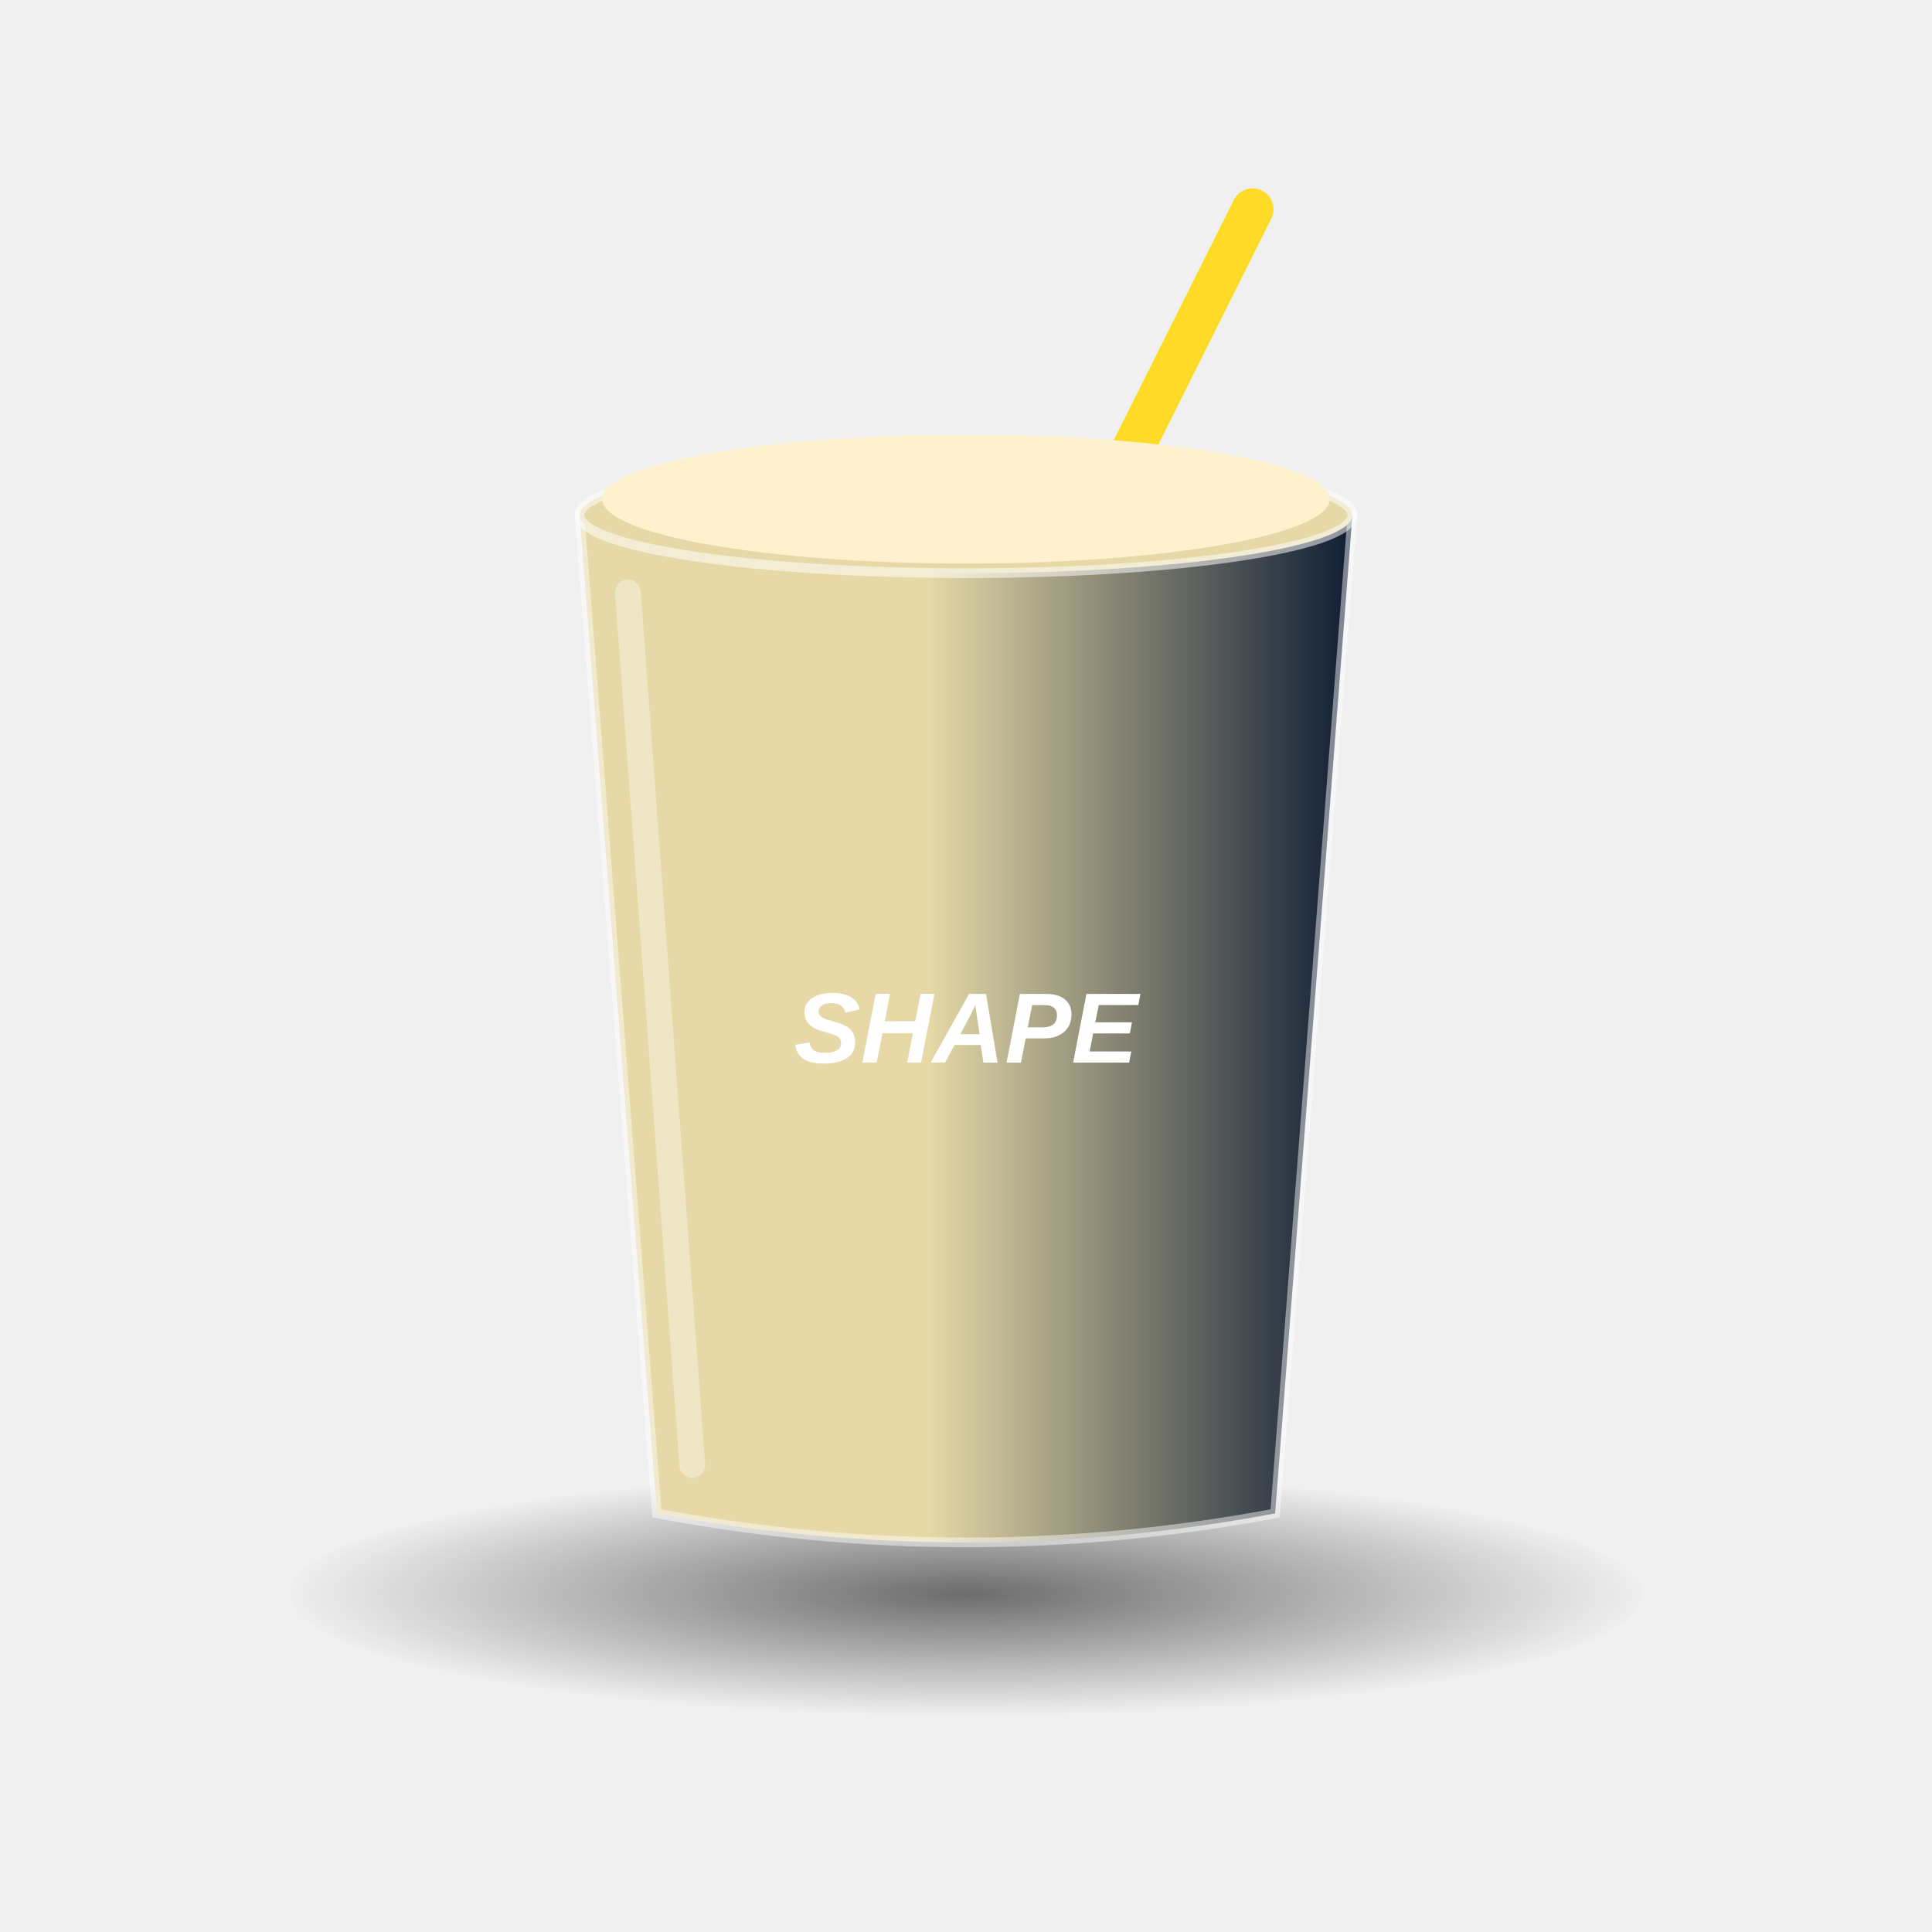
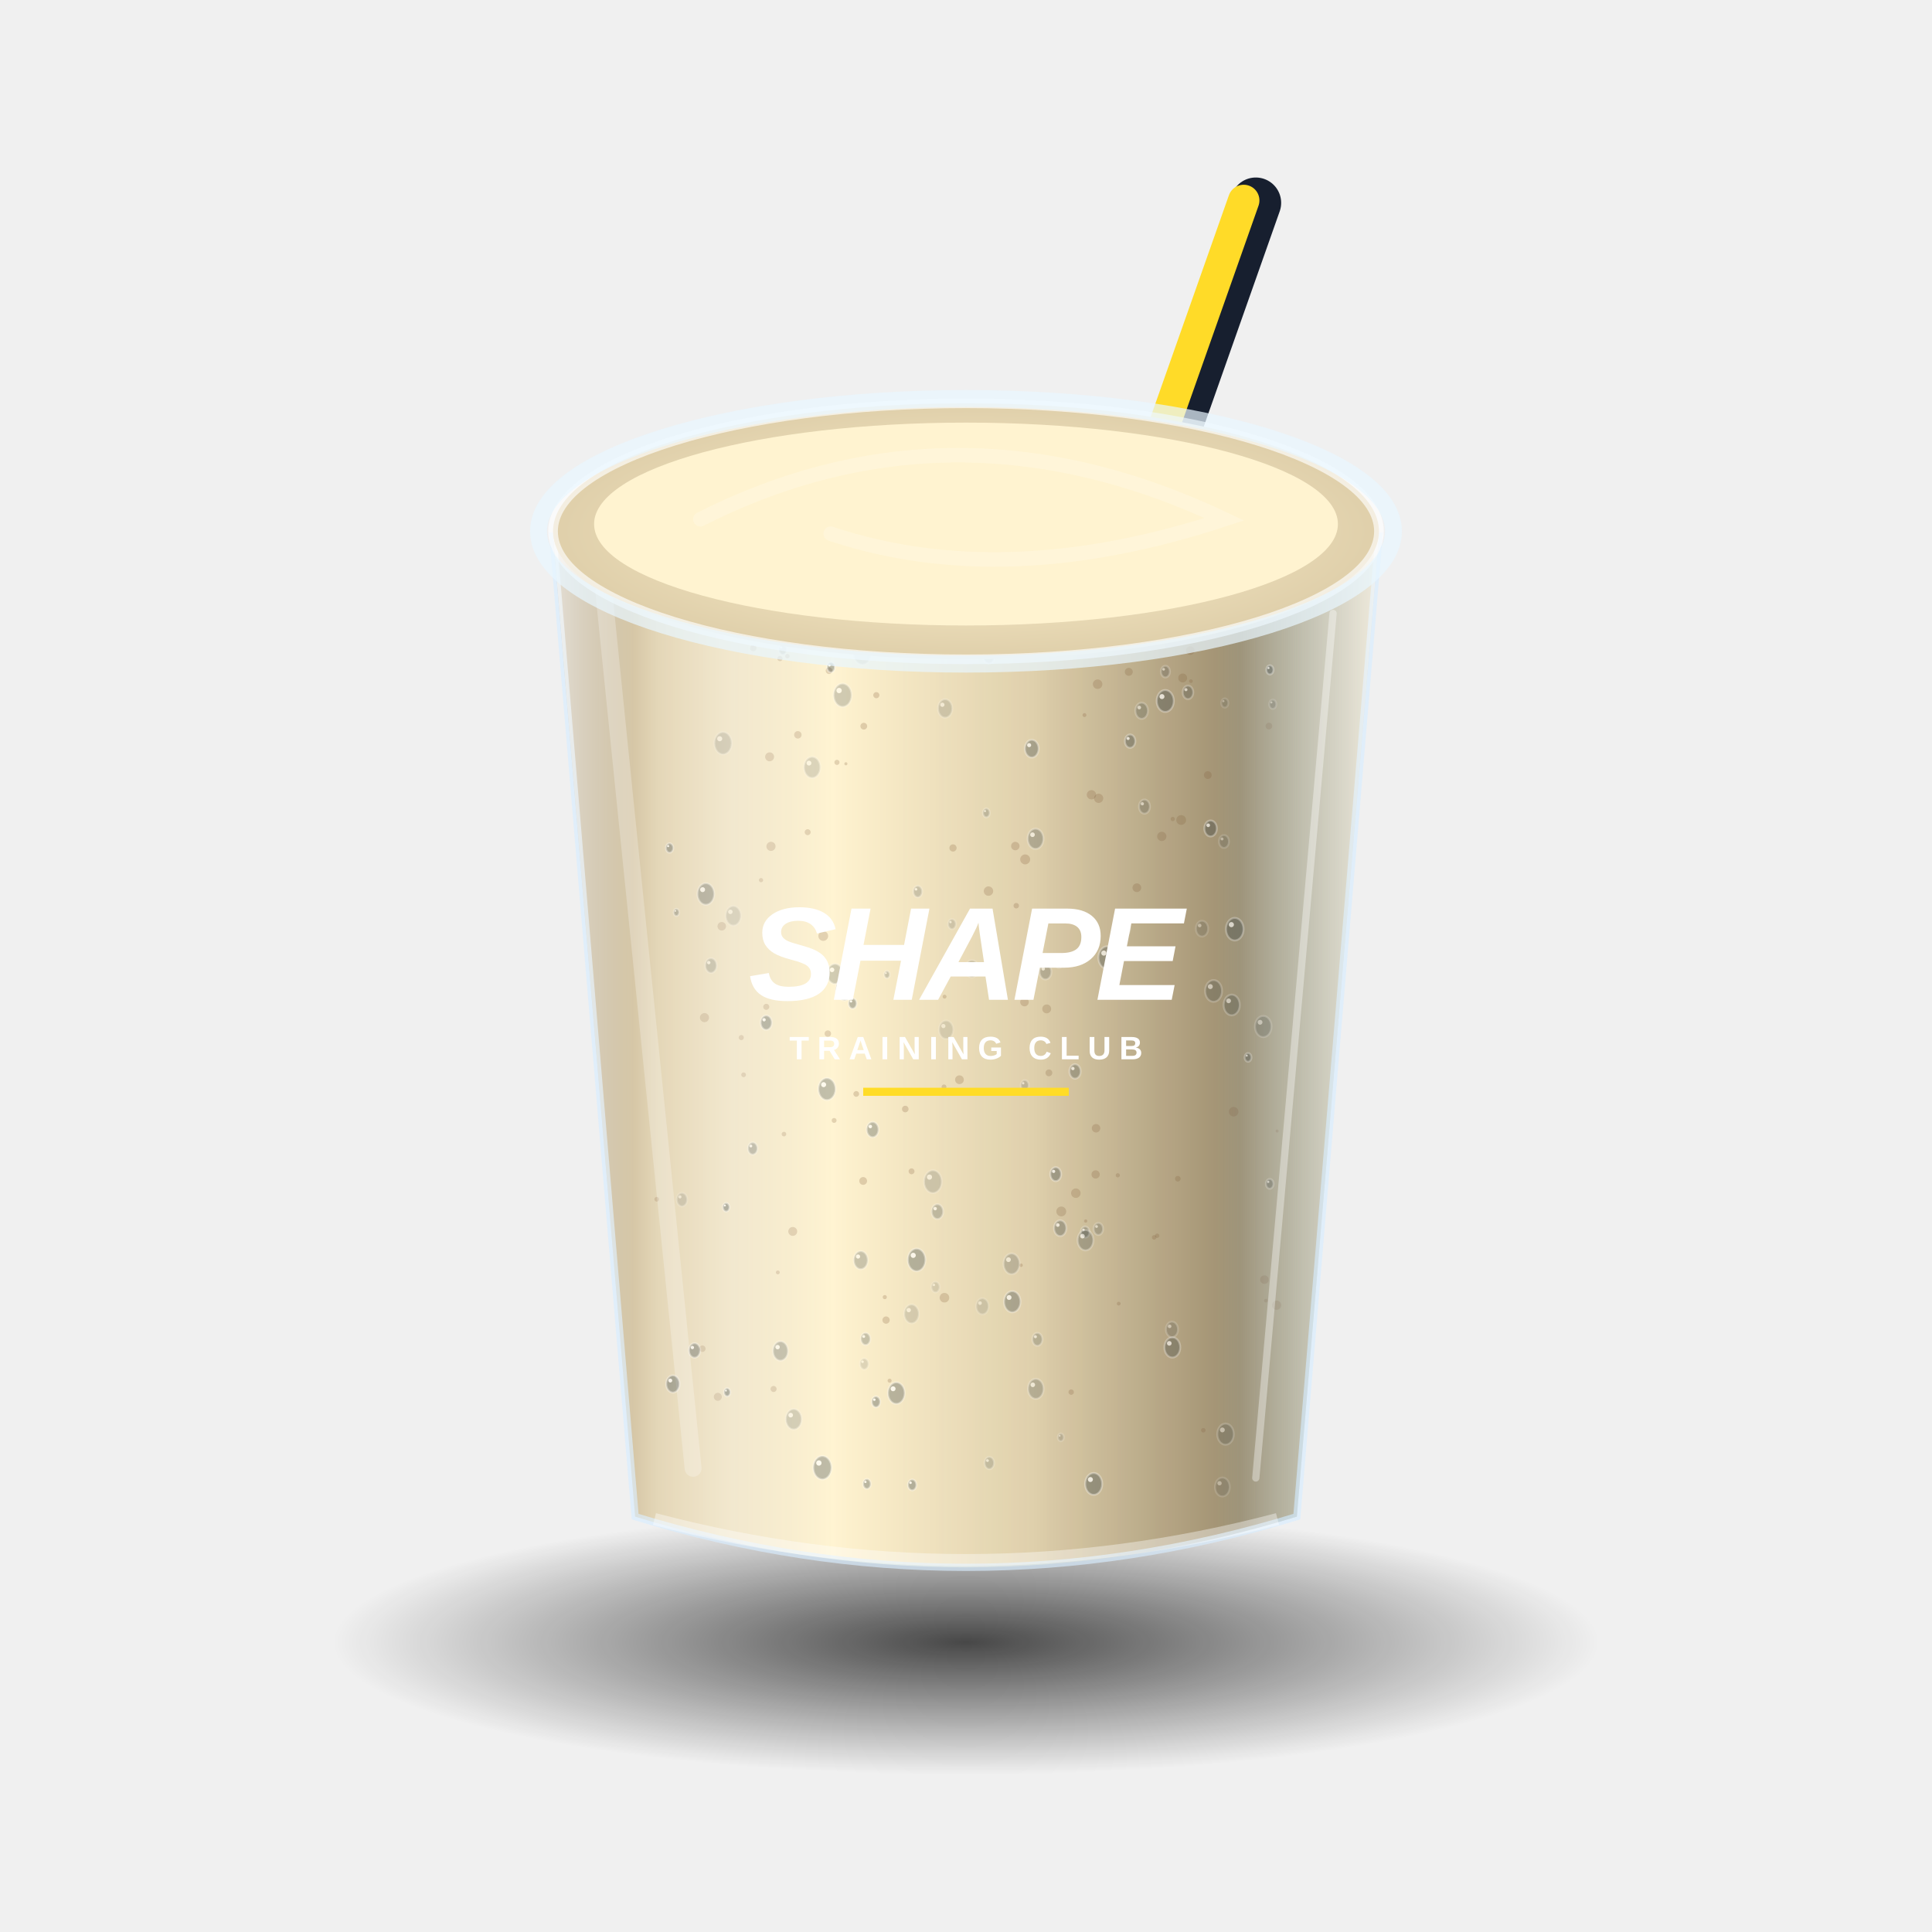
- <svg xmlns="http://www.w3.org/2000/svg" width="600" height="600" viewBox="0 0 600 600">
+ <svg xmlns="http://www.w3.org/2000/svg" viewBox="0 0 800 800" width="800" height="800">
  <defs>
-     <linearGradient id="liquid">
-       <stop stop-color="#e6d9a7" />
-       <stop offset=".45" stop-color="#e6d9a7" />
-       <stop offset="1" stop-color="#101e35" />
+     <radialGradient id="shadow">
+       <stop stop-color="#000" stop-opacity=".7" />
+       <stop offset="1" stop-color="#000" stop-opacity="0" />
+     </radialGradient>
+     <linearGradient id="ceramic">
+       <stop stop-color="#0a1322" />
+       <stop offset=".16" stop-color="#40546a" />
+       <stop offset=".32" stop-color="#78899a" />
+       <stop offset=".48" stop-color="#26394f" />
+       <stop offset=".75" stop-color="#15263c" />
+       <stop offset="1" stop-color="#080f19" />
    </linearGradient>
-     <radialGradient id="shadow">
-       <stop stop-color="#000" stop-opacity=".55" />
-       <stop offset="1" stop-opacity="0" />
+     <linearGradient id="edge" x2="0%" y2="100%">
+       <stop stop-color="#f5faff" />
+       <stop offset=".5" stop-color="#8da4ba" />
+       <stop offset="1" stop-color="#253d52" />
+     </linearGradient>
+     <filter id="soft">
+       <feGaussianBlur stdDeviation="6" />
+     </filter>
+     <linearGradient id="drink">
+       <stop stop-color="#9e8b68" />
+       <stop offset=".13" stop-color="#dfcfaa" />
+       <stop offset=".34" stop-color="#fff3d0" />
+       <stop offset=".58" stop-color="#dfcfaa" />
+       <stop offset=".83" stop-color="#9e8b68" />
+       <stop offset="1" stop-color="#dfcfaa" />
+     </linearGradient>
+     <linearGradient id="glass">
+       <stop stop-color="#fff" stop-opacity=".75" />
+       <stop offset=".1" stop-color="#fff" stop-opacity=".12" />
+       <stop offset=".22" stop-color="#fff" stop-opacity=".3" />
+       <stop offset=".36" stop-color="#fff" stop-opacity="0" />
+       <stop offset=".8" stop-color="#91cfff" stop-opacity=".04" />
+       <stop offset="1" stop-color="#fff" stop-opacity=".6" />
+     </linearGradient>
+     <linearGradient id="ice" x2="100%" y2="100%">
+       <stop stop-color="#eaf9ff" stop-opacity=".82" />
+       <stop offset=".5" stop-color="#dfc6a2" stop-opacity=".28" />
+       <stop offset="1" stop-color="#ffecd8" stop-opacity=".65" />
+     </linearGradient>
+     <radialGradient id="top">
+       <stop stop-color="#fff3d0" />
+       <stop offset="1" stop-color="#dfcfaa" />
    </radialGradient>
+     <clipPath id="glassclip">
+       <path d="M229 222L263 628Q400 670 537 628L571 222Z" />
+     </clipPath>
  </defs>
-   <ellipse cx="300" cy="495" rx="210" ry="38" fill="url(#shadow)" />
-   <path d="M347 149l42 -84" stroke="#ffdb28" stroke-width="13" stroke-linecap="round" />
-   <path d="M180 160 L420 160 L396 470 Q300 488 204 470Z" fill="url(#liquid)" stroke="#ffffff75" stroke-width="3" />
-   <ellipse cx="300" cy="160" rx="120" ry="18" fill="#e6d9a7" stroke="#fff8" stroke-width="3" />
-   <path d="M195 184 L215 455" stroke="#fff5" stroke-width="8" stroke-linecap="round" />
-   <ellipse cx="300" cy="155" rx="113" ry="20" fill="#fff1ce" />
-   <text x="300" y="330" text-anchor="middle" font-family="Arial,sans-serif" font-style="italic" font-size="31" font-weight="900" fill="#fff">SHAPE</text>
+   <ellipse cx="400" cy="680" rx="265" ry="55" fill="url(#shadow)" />
+   <path d="M472 220L520 84" stroke="#171f2f" stroke-width="21" stroke-linecap="round" />
+   <path d="M467 219L515 83" stroke="#ffdb28" stroke-width="13" stroke-linecap="round" />
+   <path d="M229 222L263 628Q400 670 537 628L571 222Z" fill="url(#drink)" stroke="#d8edff" stroke-opacity=".65" stroke-width="3" />
+   <g clip-path="url(#glassclip)">
+     <circle cx="330.375" cy="304.273" r="1.541" fill="#79502d" opacity=".22" />
+     <circle cx="479.167" cy="511.693" r="0.909" fill="#79502d" opacity=".22" />
+     <circle cx="434.328" cy="444.244" r="1.41" fill="#79502d" opacity=".22" />
+     <circle cx="366.898" cy="546.614" r="1.503" fill="#79502d" opacity=".22" />
+     <circle cx="528.825" cy="468.335" r="0.633" fill="#79502d" opacity=".22" />
+     <circle cx="524.18" cy="538.567" r="0.753" fill="#79502d" opacity=".22" />
+     <circle cx="449.556" cy="505.607" r="0.683" fill="#79502d" opacity=".22" />
+     <circle cx="315.121" cy="364.45" r="0.871" fill="#79502d" opacity=".22" />
+     <circle cx="510.831" cy="460.333" r="1.972" fill="#79502d" opacity=".22" />
+     <circle cx="420.811" cy="375.037" r="1.136" fill="#79502d" opacity=".22" />
+     <circle cx="485.61" cy="339.135" r="0.881" fill="#79502d" opacity=".22" />
+     <circle cx="324.619" cy="469.605" r="0.952" fill="#79502d" opacity=".22" />
+     <circle cx="366.37" cy="537.114" r="0.86" fill="#79502d" opacity=".22" />
+     <circle cx="357.682" cy="300.7" r="1.397" fill="#79502d" opacity=".22" />
+     <circle cx="394.617" cy="351.122" r="1.497" fill="#79502d" opacity=".22" />
+     <circle cx="328.253" cy="509.907" r="1.842" fill="#79502d" opacity=".22" />
+     <circle cx="346.561" cy="315.684" r="1.063" fill="#79502d" opacity=".22" />
+     <circle cx="422.816" cy="523.911" r="0.71" fill="#79502d" opacity=".22" />
+     <circle cx="342.785" cy="428.005" r="1.332" fill="#79502d" opacity=".22" />
+     <circle cx="462.858" cy="486.665" r="0.863" fill="#79502d" opacity=".22" />
+     <circle cx="493.142" cy="282.054" r="0.767" fill="#79502d" opacity=".22" />
+     <circle cx="334.441" cy="344.585" r="1.233" fill="#79502d" opacity=".22" />
+     <circle cx="391.136" cy="412.693" r="0.805" fill="#79502d" opacity=".22" />
+     <circle cx="525.434" cy="300.642" r="1.377" fill="#79502d" opacity=".22" />
+     <circle cx="424.507" cy="355.858" r="2.06" fill="#79502d" opacity=".22" />
+     <circle cx="322.081" cy="526.872" r="0.805" fill="#79502d" opacity=".22" />
+     <circle cx="443.561" cy="576.441" r="1.126" fill="#79502d" opacity=".22" />
+     <circle cx="343.293" cy="277.714" r="1.378" fill="#79502d" opacity=".22" />
+     <circle cx="453.846" cy="467.19" r="1.755" fill="#79502d" opacity=".22" />
+     <circle cx="290.826" cy="558.476" r="1.336" fill="#79502d" opacity=".22" />
+     <circle cx="311.909" cy="268.365" r="1.303" fill="#79502d" opacity=".22" />
+     <circle cx="470.744" cy="367.59" r="1.8" fill="#79502d" opacity=".22" />
+     <circle cx="297.237" cy="578.396" r="1.652" fill="#79502d" opacity=".22" />
+     <circle cx="298.865" cy="383.548" r="1.767" fill="#79502d" opacity=".22" />
+     <circle cx="523.567" cy="529.864" r="1.765" fill="#79502d" opacity=".22" />
+     <circle cx="350.264" cy="316.264" r="0.641" fill="#79502d" opacity=".22" />
+     <circle cx="306.938" cy="429.641" r="1.064" fill="#79502d" opacity=".22" />
+     <circle cx="354.554" cy="452.971" r="1.186" fill="#79502d" opacity=".22" />
+     <circle cx="449.048" cy="296.097" r="0.806" fill="#79502d" opacity=".22" />
+     <circle cx="397.288" cy="447.091" r="1.809" fill="#79502d" opacity=".22" />
+     <circle cx="340.89" cy="387.571" r="2.027" fill="#79502d" opacity=".22" />
+     <circle cx="498.273" cy="592.239" r="0.935" fill="#79502d" opacity=".22" />
+     <circle cx="489.733" cy="280.731" r="1.849" fill="#79502d" opacity=".22" />
+     <circle cx="492.842" cy="269.38" r="1.783" fill="#79502d" opacity=".22" />
+     <circle cx="433.42" cy="417.761" r="1.841" fill="#79502d" opacity=".22" />
+     <circle cx="420.419" cy="350.338" r="1.747" fill="#79502d" opacity=".22" />
+     <circle cx="318.677" cy="313.383" r="1.847" fill="#79502d" opacity=".22" />
+     <circle cx="391.077" cy="537.355" r="1.983" fill="#79502d" opacity=".22" />
+     <circle cx="453.674" cy="486.313" r="1.711" fill="#79502d" opacity=".22" />
+     <circle cx="439.458" cy="501.637" r="2.037" fill="#79502d" opacity=".22" />
+     <circle cx="319.246" cy="350.462" r="1.892" fill="#79502d" opacity=".22" />
+     <circle cx="320.318" cy="575.146" r="1.261" fill="#79502d" opacity=".22" />
+     <circle cx="445.483" cy="494.066" r="1.966" fill="#79502d" opacity=".22" />
+     <circle cx="390.892" cy="450.069" r="1.004" fill="#79502d" opacity=".22" />
+     <circle cx="463.235" cy="539.807" r="0.781" fill="#79502d" opacity=".22" />
+     <circle cx="500.127" cy="320.949" r="1.609" fill="#79502d" opacity=".22" />
+     <circle cx="307.919" cy="445.048" r="0.978" fill="#79502d" opacity=".22" />
+     <circle cx="454.503" cy="283.312" r="1.963" fill="#79502d" opacity=".22" />
+     <circle cx="322.96" cy="272.691" r="1.073" fill="#79502d" opacity=".22" />
+     <circle cx="362.874" cy="287.862" r="1.269" fill="#79502d" opacity=".22" />
+     <circle cx="489.103" cy="339.543" r="2.024" fill="#79502d" opacity=".22" />
+     <circle cx="424.221" cy="414.934" r="1.767" fill="#79502d" opacity=".22" />
+     <circle cx="454.919" cy="330.569" r="1.91" fill="#79502d" opacity=".22" />
+     <circle cx="374.85" cy="459.227" r="1.36" fill="#79502d" opacity=".22" />
+     <circle cx="477.918" cy="512.376" r="0.947" fill="#79502d" opacity=".22" />
+     <circle cx="487.707" cy="488.079" r="1.169" fill="#79502d" opacity=".22" />
+     <circle cx="409.311" cy="368.986" r="1.945" fill="#79502d" opacity=".22" />
+     <circle cx="317.293" cy="416.907" r="1.255" fill="#79502d" opacity=".22" />
+     <circle cx="326.056" cy="271.7" r="0.913" fill="#79502d" opacity=".22" />
+     <circle cx="451.946" cy="329.101" r="1.923" fill="#79502d" opacity=".22" />
+     <circle cx="368.367" cy="571.713" r="0.83" fill="#79502d" opacity=".22" />
+     <circle cx="377.455" cy="485.016" r="1.219" fill="#79502d" opacity=".22" />
+     <circle cx="271.94" cy="496.594" r="0.97" fill="#79502d" opacity=".22" />
+     <circle cx="357.419" cy="489.01" r="1.612" fill="#79502d" opacity=".22" />
+     <circle cx="291.716" cy="421.372" r="1.879" fill="#79502d" opacity=".22" />
+     <circle cx="528.611" cy="540.451" r="1.906" fill="#79502d" opacity=".22" />
+     <circle cx="481.068" cy="346.34" r="1.918" fill="#79502d" opacity=".22" />
+     <circle cx="345.384" cy="463.953" r="1.017" fill="#79502d" opacity=".22" />
+     <circle cx="334.695" cy="394.046" r="1.181" fill="#79502d" opacity=".22" />
+     <circle cx="467.399" cy="278.192" r="1.649" fill="#79502d" opacity=".22" />
+     <path d="M229 222L263 628Q400 670 537 628L571 222Z" fill="url(#glass)" />
+     <path d="M250 245l37 363" stroke="#fff" stroke-opacity=".24" stroke-width="7" stroke-linecap="round" />
+     <path d="M552 254l-32 358" stroke="#fff" stroke-opacity=".36" stroke-width="3" stroke-linecap="round" />
+     <g opacity="0.64">
+       <ellipse cx="427.238" cy="310.004" rx="2.854" ry="3.66" fill="#071b2a" fill-opacity=".4" stroke="#fff" stroke-opacity=".45" stroke-width=".8" />
+       <circle cx="426.14" cy="308.54" r="0.842" fill="#fff" />
+     </g>
+     <g opacity="0.641">
+       <ellipse cx="353.036" cy="415.496" rx="1.671" ry="2.142" fill="#071b2a" fill-opacity=".4" stroke="#fff" stroke-opacity=".45" stroke-width=".8" />
+       <circle cx="352.393" cy="414.639" r="0.493" fill="#fff" />
+     </g>
+     <g opacity="0.451">
+       <ellipse cx="472.732" cy="294.3" rx="2.609" ry="3.345" fill="#071b2a" fill-opacity=".4" stroke="#fff" stroke-opacity=".45" stroke-width=".8" />
+       <circle cx="471.728" cy="292.962" r="0.769" fill="#fff" />
+     </g>
+     <g opacity="0.339">
+       <ellipse cx="402.427" cy="401.149" rx="2.782" ry="3.566" fill="#071b2a" fill-opacity=".4" stroke="#fff" stroke-opacity=".45" stroke-width=".8" />
+       <circle cx="401.358" cy="399.723" r="0.82" fill="#fff" />
+     </g>
+     <g opacity="0.51">
+       <ellipse cx="280.086" cy="377.804" rx="1.154" ry="1.48" fill="#071b2a" fill-opacity=".4" stroke="#fff" stroke-opacity=".45" stroke-width=".8" />
+       <circle cx="279.643" cy="377.212" r="0.34" fill="#fff" />
+     </g>
+     <g opacity="0.657">
+       <ellipse cx="300.695" cy="499.896" rx="1.378" ry="1.766" fill="#071b2a" fill-opacity=".4" stroke="#fff" stroke-opacity=".45" stroke-width=".8" />
+       <circle cx="300.165" cy="499.189" r="0.406" fill="#fff" />
+     </g>
+     <g opacity="0.342">
+       <ellipse cx="439.264" cy="595.173" rx="1.248" ry="1.6" fill="#071b2a" fill-opacity=".4" stroke="#fff" stroke-opacity=".45" stroke-width=".8" />
+       <circle cx="438.784" cy="594.533" r="0.368" fill="#fff" />
+     </g>
+     <g opacity="0.686">
+       <ellipse cx="344.089" cy="276.357" rx="1.599" ry="2.05" fill="#071b2a" fill-opacity=".4" stroke="#fff" stroke-opacity=".45" stroke-width=".8" />
+       <circle cx="343.474" cy="275.537" r="0.472" fill="#fff" />
+     </g>
+     <g opacity="0.659">
+       <ellipse cx="379.547" cy="521.686" rx="3.661" ry="4.693" fill="#071b2a" fill-opacity=".4" stroke="#fff" stroke-opacity=".45" stroke-width=".8" />
+       <circle cx="378.14" cy="519.809" r="1.079" fill="#fff" />
+     </g>
+     <g opacity="0.454">
+       <ellipse cx="429.556" cy="554.588" rx="2.095" ry="2.685" fill="#071b2a" fill-opacity=".4" stroke="#fff" stroke-opacity=".45" stroke-width=".8" />
+       <circle cx="428.75" cy="553.514" r="0.618" fill="#fff" />
+     </g>
+     <g opacity="0.326">
+       <ellipse cx="394.197" cy="382.652" rx="1.619" ry="2.075" fill="#071b2a" fill-opacity=".4" stroke="#fff" stroke-opacity=".45" stroke-width=".8" />
+       <circle cx="393.575" cy="381.822" r="0.477" fill="#fff" />
+     </g>
+     <g opacity="0.674">
+       <ellipse cx="362.727" cy="580.469" rx="1.751" ry="2.244" fill="#071b2a" fill-opacity=".4" stroke="#fff" stroke-opacity=".45" stroke-width=".8" />
+       <circle cx="362.054" cy="579.571" r="0.516" fill="#fff" />
+     </g>
+     <g opacity="0.429">
+       <ellipse cx="525.762" cy="490.197" rx="1.579" ry="2.024" fill="#071b2a" fill-opacity=".4" stroke="#fff" stroke-opacity=".45" stroke-width=".8" />
+       <circle cx="525.155" cy="489.388" r="0.466" fill="#fff" />
+     </g>
+     <g opacity="0.63">
+       <ellipse cx="501.283" cy="343.05" rx="2.584" ry="3.313" fill="#071b2a" fill-opacity=".4" stroke="#fff" stroke-opacity=".45" stroke-width=".8" />
+       <circle cx="500.289" cy="341.724" r="0.762" fill="#fff" />
+     </g>
+     <g opacity="0.668">
+       <ellipse cx="278.623" cy="573.065" rx="2.771" ry="3.552" fill="#071b2a" fill-opacity=".4" stroke="#fff" stroke-opacity=".45" stroke-width=".8" />
+       <circle cx="277.558" cy="571.644" r="0.817" fill="#fff" />
+     </g>
+     <g opacity="0.631">
+       <ellipse cx="419.156" cy="539.021" rx="3.417" ry="4.381" fill="#071b2a" fill-opacity=".4" stroke="#fff" stroke-opacity=".45" stroke-width=".8" />
+       <circle cx="417.842" cy="537.268" r="1.008" fill="#fff" />
+     </g>
+     <g opacity="0.437">
+       <ellipse cx="454.806" cy="508.87" rx="1.959" ry="2.511" fill="#071b2a" fill-opacity=".4" stroke="#fff" stroke-opacity=".45" stroke-width=".8" />
+       <circle cx="454.052" cy="507.865" r="0.578" fill="#fff" />
+     </g>
+     <g opacity="0.687">
+       <ellipse cx="301.107" cy="576.497" rx="1.297" ry="1.663" fill="#071b2a" fill-opacity=".4" stroke="#fff" stroke-opacity=".45" stroke-width=".8" />
+       <circle cx="300.608" cy="575.832" r="0.382" fill="#fff" />
+     </g>
+     <g opacity="0.447">
+       <ellipse cx="432.906" cy="402.421" rx="2.463" ry="3.158" fill="#071b2a" fill-opacity=".4" stroke="#fff" stroke-opacity=".45" stroke-width=".8" />
+       <circle cx="431.959" cy="401.158" r="0.726" fill="#fff" />
+     </g>
+     <g opacity="0.416">
+       <ellipse cx="438.464" cy="398.735" rx="1.584" ry="2.03" fill="#071b2a" fill-opacity=".4" stroke="#fff" stroke-opacity=".45" stroke-width=".8" />
+       <circle cx="437.855" cy="397.923" r="0.467" fill="#fff" />
+     </g>
+     <g opacity="0.533">
+       <ellipse cx="516.791" cy="437.846" rx="1.404" ry="1.8" fill="#071b2a" fill-opacity=".4" stroke="#fff" stroke-opacity=".45" stroke-width=".8" />
+       <circle cx="516.251" cy="437.126" r="0.414" fill="#fff" />
+     </g>
+     <g opacity="0.429">
+       <ellipse cx="473.892" cy="333.995" rx="2.277" ry="2.92" fill="#071b2a" fill-opacity=".4" stroke="#fff" stroke-opacity=".45" stroke-width=".8" />
+       <circle cx="473.016" cy="332.827" r="0.672" fill="#fff" />
+     </g>
+     <g opacity="0.275">
+       <ellipse cx="507.162" cy="291.101" rx="1.477" ry="1.893" fill="#071b2a" fill-opacity=".4" stroke="#fff" stroke-opacity=".45" stroke-width=".8" />
+       <circle cx="506.594" cy="290.344" r="0.435" fill="#fff" />
+     </g>
+     <g opacity="0.315">
+       <ellipse cx="497.727" cy="384.535" rx="2.546" ry="3.265" fill="#071b2a" fill-opacity=".4" stroke="#fff" stroke-opacity=".45" stroke-width=".8" />
+       <circle cx="496.748" cy="383.229" r="0.751" fill="#fff" />
+     </g>
+     <g opacity="0.286">
+       <ellipse cx="357.1" cy="270.301" rx="3.825" ry="4.904" fill="#071b2a" fill-opacity=".4" stroke="#fff" stroke-opacity=".45" stroke-width=".8" />
+       <circle cx="355.629" cy="268.339" r="1.128" fill="#fff" />
+     </g>
+     <g opacity="0.612">
+       <ellipse cx="525.835" cy="277.373" rx="1.476" ry="1.892" fill="#071b2a" fill-opacity=".4" stroke="#fff" stroke-opacity=".45" stroke-width=".8" />
+       <circle cx="525.267" cy="276.617" r="0.435" fill="#fff" />
+     </g>
+     <g opacity="0.322">
+       <ellipse cx="506.82" cy="348.445" rx="2.077" ry="2.663" fill="#071b2a" fill-opacity=".4" stroke="#fff" stroke-opacity=".45" stroke-width=".8" />
+       <circle cx="506.021" cy="347.38" r="0.612" fill="#fff" />
+     </g>
+     <g opacity="0.576">
+       <ellipse cx="438.994" cy="508.569" rx="2.549" ry="3.268" fill="#071b2a" fill-opacity=".4" stroke="#fff" stroke-opacity=".45" stroke-width=".8" />
+       <circle cx="438.014" cy="507.262" r="0.752" fill="#fff" />
+     </g>
+     <g opacity="0.458">
+       <ellipse cx="345.774" cy="403.261" rx="3.254" ry="4.171" fill="#071b2a" fill-opacity=".4" stroke="#fff" stroke-opacity=".45" stroke-width=".8" />
+       <circle cx="344.522" cy="401.592" r="0.959" fill="#fff" />
+     </g>
+     <g opacity="0.608">
+       <ellipse cx="361.333" cy="467.731" rx="2.469" ry="3.166" fill="#071b2a" fill-opacity=".4" stroke="#fff" stroke-opacity=".45" stroke-width=".8" />
+       <circle cx="360.383" cy="466.464" r="0.728" fill="#fff" />
+     </g>
+     <g opacity="0.504">
+       <ellipse cx="388.153" cy="501.697" rx="2.408" ry="3.087" fill="#071b2a" fill-opacity=".4" stroke="#fff" stroke-opacity=".45" stroke-width=".8" />
+       <circle cx="387.227" cy="500.463" r="0.71" fill="#fff" />
+     </g>
+     <g opacity="0.468">
+       <ellipse cx="510.02" cy="416.133" rx="3.338" ry="4.28" fill="#071b2a" fill-opacity=".4" stroke="#fff" stroke-opacity=".45" stroke-width=".8" />
+       <circle cx="508.736" cy="414.421" r="0.984" fill="#fff" />
+     </g>
+     <g opacity="0.324">
+       <ellipse cx="377.46" cy="544.056" rx="3.062" ry="3.926" fill="#071b2a" fill-opacity=".4" stroke="#fff" stroke-opacity=".45" stroke-width=".8" />
+       <circle cx="376.282" cy="542.485" r="0.903" fill="#fff" />
+     </g>
+     <g opacity="0.586">
+       <ellipse cx="485.435" cy="557.925" rx="3.276" ry="4.2" fill="#071b2a" fill-opacity=".4" stroke="#fff" stroke-opacity=".45" stroke-width=".8" />
+       <circle cx="484.175" cy="556.245" r="0.966" fill="#fff" />
+     </g>
+     <g opacity="0.533">
+       <ellipse cx="428.796" cy="347.322" rx="3.274" ry="4.197" fill="#071b2a" fill-opacity=".4" stroke="#fff" stroke-opacity=".45" stroke-width=".8" />
+       <circle cx="427.537" cy="345.643" r="0.965" fill="#fff" />
+     </g>
+     <g opacity="0.45">
+       <ellipse cx="367.282" cy="403.562" rx="1.169" ry="1.498" fill="#071b2a" fill-opacity=".4" stroke="#fff" stroke-opacity=".45" stroke-width=".8" />
+       <circle cx="366.832" cy="402.963" r="0.345" fill="#fff" />
+     </g>
+     <g opacity="0.502">
+       <ellipse cx="311.677" cy="475.554" rx="1.96" ry="2.513" fill="#071b2a" fill-opacity=".4" stroke="#fff" stroke-opacity=".45" stroke-width=".8" />
+       <circle cx="310.923" cy="474.548" r="0.578" fill="#fff" />
+     </g>
+     <g opacity="0.291">
+       <ellipse cx="282.394" cy="496.728" rx="2.188" ry="2.806" fill="#071b2a" fill-opacity=".4" stroke="#fff" stroke-opacity=".45" stroke-width=".8" />
+       <circle cx="281.553" cy="495.606" r="0.645" fill="#fff" />
+     </g>
+     <g opacity="0.308">
+       <ellipse cx="527.026" cy="291.618" rx="1.479" ry="1.896" fill="#071b2a" fill-opacity=".4" stroke="#fff" stroke-opacity=".45" stroke-width=".8" />
+       <circle cx="526.458" cy="290.86" r="0.436" fill="#fff" />
+     </g>
+     <g opacity="0.437">
+       <ellipse cx="418.877" cy="523.327" rx="3.356" ry="4.302" fill="#071b2a" fill-opacity=".4" stroke="#fff" stroke-opacity=".45" stroke-width=".8" />
+       <circle cx="417.586" cy="521.606" r="0.989" fill="#fff" />
+     </g>
+     <g opacity="0.447">
+       <ellipse cx="348.901" cy="287.86" rx="3.764" ry="4.825" fill="#071b2a" fill-opacity=".4" stroke="#fff" stroke-opacity=".45" stroke-width=".8" />
+       <circle cx="347.453" cy="285.93" r="1.11" fill="#fff" />
+     </g>
+     <g opacity="0.28">
+       <ellipse cx="387.371" cy="532.944" rx="1.719" ry="2.203" fill="#071b2a" fill-opacity=".4" stroke="#fff" stroke-opacity=".45" stroke-width=".8" />
+       <circle cx="386.71" cy="532.062" r="0.507" fill="#fff" />
+     </g>
+     <g opacity="0.332">
+       <ellipse cx="336.296" cy="317.749" rx="3.43" ry="4.398" fill="#071b2a" fill-opacity=".4" stroke="#fff" stroke-opacity=".45" stroke-width=".8" />
+       <circle cx="334.977" cy="315.989" r="1.012" fill="#fff" />
+     </g>
+     <g opacity="0.385">
+       <ellipse cx="328.663" cy="587.676" rx="3.306" ry="4.239" fill="#071b2a" fill-opacity=".4" stroke="#fff" stroke-opacity=".45" stroke-width=".8" />
+       <circle cx="327.392" cy="585.981" r="0.975" fill="#fff" />
+     </g>
+     <g opacity="0.381">
+       <ellipse cx="507.467" cy="593.856" rx="3.416" ry="4.379" fill="#071b2a" fill-opacity=".4" stroke="#fff" stroke-opacity=".45" stroke-width=".8" />
+       <circle cx="506.153" cy="592.105" r="1.007" fill="#fff" />
+     </g>
+     <g opacity="0.484">
+       <ellipse cx="428.902" cy="575.079" rx="3.24" ry="4.153" fill="#071b2a" fill-opacity=".4" stroke="#fff" stroke-opacity=".45" stroke-width=".8" />
+       <circle cx="427.656" cy="573.418" r="0.955" fill="#fff" />
+     </g>
+     <g opacity="0.352">
+       <ellipse cx="523.079" cy="425.058" rx="3.426" ry="4.392" fill="#071b2a" fill-opacity=".4" stroke="#fff" stroke-opacity=".45" stroke-width=".8" />
+       <circle cx="521.761" cy="423.301" r="1.01" fill="#fff" />
+     </g>
+     <g opacity="0.378">
+       <ellipse cx="386.288" cy="489.295" rx="3.68" ry="4.718" fill="#071b2a" fill-opacity=".4" stroke="#fff" stroke-opacity=".45" stroke-width=".8" />
+       <circle cx="384.872" cy="487.407" r="1.085" fill="#fff" />
+     </g>
+     <g opacity="0.254">
+       <ellipse cx="303.647" cy="379.192" rx="3.171" ry="4.066" fill="#071b2a" fill-opacity=".4" stroke="#fff" stroke-opacity=".45" stroke-width=".8" />
+       <circle cx="302.427" cy="377.566" r="0.935" fill="#fff" />
+     </g>
+     <g opacity="0.635">
+       <ellipse cx="340.533" cy="607.731" rx="3.783" ry="4.85" fill="#071b2a" fill-opacity=".4" stroke="#fff" stroke-opacity=".45" stroke-width=".8" />
+       <circle cx="339.078" cy="605.792" r="1.115" fill="#fff" />
+     </g>
+     <g opacity="0.456">
+       <ellipse cx="502.513" cy="410.323" rx="3.51" ry="4.5" fill="#071b2a" fill-opacity=".4" stroke="#fff" stroke-opacity=".45" stroke-width=".8" />
+       <circle cx="501.163" cy="408.523" r="1.035" fill="#fff" />
+     </g>
+     <g opacity="0.578">
+       <ellipse cx="445.157" cy="443.648" rx="2.33" ry="2.987" fill="#071b2a" fill-opacity=".4" stroke="#fff" stroke-opacity=".45" stroke-width=".8" />
+       <circle cx="444.261" cy="442.453" r="0.687" fill="#fff" />
+     </g>
+     <g opacity="0.608">
+       <ellipse cx="458.464" cy="396.522" rx="3.65" ry="4.68" fill="#071b2a" fill-opacity=".4" stroke="#fff" stroke-opacity=".45" stroke-width=".8" />
+       <circle cx="457.06" cy="394.65" r="1.076" fill="#fff" />
+     </g>
+     <g opacity="0.414">
+       <ellipse cx="380.02" cy="369.182" rx="1.849" ry="2.37" fill="#071b2a" fill-opacity=".4" stroke="#fff" stroke-opacity=".45" stroke-width=".8" />
+       <circle cx="379.309" cy="368.234" r="0.545" fill="#fff" />
+     </g>
+     <g opacity="0.441">
+       <ellipse cx="408.423" cy="336.59" rx="1.431" ry="1.835" fill="#071b2a" fill-opacity=".4" stroke="#fff" stroke-opacity=".45" stroke-width=".8" />
+       <circle cx="407.873" cy="335.856" r="0.422" fill="#fff" />
+     </g>
+     <g opacity="0.268">
+       <ellipse cx="391.771" cy="426.386" rx="2.98" ry="3.821" fill="#071b2a" fill-opacity=".4" stroke="#fff" stroke-opacity=".45" stroke-width=".8" />
+       <circle cx="390.625" cy="424.858" r="0.879" fill="#fff" />
+     </g>
+     <g opacity="0.506">
+       <ellipse cx="449.349" cy="510.18" rx="1.8" ry="2.308" fill="#071b2a" fill-opacity=".4" stroke="#fff" stroke-opacity=".45" stroke-width=".8" />
+       <circle cx="448.657" cy="509.257" r="0.531" fill="#fff" />
+     </g>
+     <g opacity="0.603">
+       <ellipse cx="511.28" cy="384.742" rx="3.644" ry="4.672" fill="#071b2a" fill-opacity=".4" stroke="#fff" stroke-opacity=".45" stroke-width=".8" />
+       <circle cx="509.879" cy="382.874" r="1.075" fill="#fff" />
+     </g>
+     <g opacity="0.384">
+       <ellipse cx="409.663" cy="605.804" rx="1.978" ry="2.536" fill="#071b2a" fill-opacity=".4" stroke="#fff" stroke-opacity=".45" stroke-width=".8" />
+       <circle cx="408.903" cy="604.79" r="0.583" fill="#fff" />
+     </g>
+     <g opacity="0.638">
+       <ellipse cx="287.598" cy="559.176" rx="2.345" ry="3.007" fill="#071b2a" fill-opacity=".4" stroke="#fff" stroke-opacity=".45" stroke-width=".8" />
+       <circle cx="286.696" cy="557.973" r="0.692" fill="#fff" />
+     </g>
+     <g opacity="0.28">
+       <ellipse cx="465.018" cy="260.527" rx="3.758" ry="4.818" fill="#071b2a" fill-opacity=".4" stroke="#fff" stroke-opacity=".45" stroke-width=".8" />
+       <circle cx="463.573" cy="258.6" r="1.108" fill="#fff" />
+     </g>
+     <g opacity="0.534">
+       <ellipse cx="449.472" cy="513.539" rx="3.276" ry="4.2" fill="#071b2a" fill-opacity=".4" stroke="#fff" stroke-opacity=".45" stroke-width=".8" />
+       <circle cx="448.212" cy="511.859" r="0.966" fill="#fff" />
+     </g>
+     <g opacity="0.666">
+       <ellipse cx="482.503" cy="290.257" rx="3.544" ry="4.543" fill="#071b2a" fill-opacity=".4" stroke="#fff" stroke-opacity=".45" stroke-width=".8" />
+       <circle cx="481.14" cy="288.439" r="1.045" fill="#fff" />
+     </g>
+     <g opacity="0.364">
+       <ellipse cx="485.283" cy="550.489" rx="2.514" ry="3.224" fill="#071b2a" fill-opacity=".4" stroke="#fff" stroke-opacity=".45" stroke-width=".8" />
+       <circle cx="484.316" cy="549.199" r="0.741" fill="#fff" />
+     </g>
+     <g opacity="0.661">
+       <ellipse cx="377.712" cy="614.868" rx="1.741" ry="2.233" fill="#071b2a" fill-opacity=".4" stroke="#fff" stroke-opacity=".45" stroke-width=".8" />
+       <circle cx="377.042" cy="613.975" r="0.514" fill="#fff" />
+     </g>
+     <g opacity="0.613">
+       <ellipse cx="467.949" cy="306.898" rx="2.157" ry="2.765" fill="#071b2a" fill-opacity=".4" stroke="#fff" stroke-opacity=".45" stroke-width=".8" />
+       <circle cx="467.12" cy="305.792" r="0.636" fill="#fff" />
+     </g>
+     <g opacity="0.301">
+       <ellipse cx="299.399" cy="307.745" rx="3.609" ry="4.627" fill="#071b2a" fill-opacity=".4" stroke="#fff" stroke-opacity=".45" stroke-width=".8" />
+       <circle cx="298.011" cy="305.894" r="1.064" fill="#fff" />
+     </g>
+     <g opacity="0.609">
+       <ellipse cx="317.285" cy="423.453" rx="2.319" ry="2.973" fill="#071b2a" fill-opacity=".4" stroke="#fff" stroke-opacity=".45" stroke-width=".8" />
+       <circle cx="316.393" cy="422.264" r="0.684" fill="#fff" />
+     </g>
+     <g opacity="0.371">
+       <ellipse cx="324.124" cy="268.967" rx="1.677" ry="2.15" fill="#071b2a" fill-opacity=".4" stroke="#fff" stroke-opacity=".45" stroke-width=".8" />
+       <circle cx="323.479" cy="268.107" r="0.495" fill="#fff" />
+     </g>
+     <g opacity="0.659">
+       <ellipse cx="349.681" cy="409.652" rx="3.569" ry="4.576" fill="#071b2a" fill-opacity=".4" stroke="#fff" stroke-opacity=".45" stroke-width=".8" />
+       <circle cx="348.308" cy="407.821" r="1.053" fill="#fff" />
+     </g>
+     <g opacity="0.63">
+       <ellipse cx="277.26" cy="351.133" rx="1.522" ry="1.951" fill="#071b2a" fill-opacity=".4" stroke="#fff" stroke-opacity=".45" stroke-width=".8" />
+       <circle cx="276.675" cy="350.353" r="0.449" fill="#fff" />
+     </g>
+     <g opacity="0.671">
+       <ellipse cx="437.148" cy="486.196" rx="2.252" ry="2.887" fill="#071b2a" fill-opacity=".4" stroke="#fff" stroke-opacity=".45" stroke-width=".8" />
+       <circle cx="436.282" cy="485.041" r="0.664" fill="#fff" />
+     </g>
+     <g opacity="0.291">
+       <ellipse cx="357.857" cy="564.781" rx="1.785" ry="2.288" fill="#071b2a" fill-opacity=".4" stroke="#fff" stroke-opacity=".45" stroke-width=".8" />
+       <circle cx="357.17" cy="563.865" r="0.526" fill="#fff" />
+     </g>
+     <g opacity="0.34">
+       <ellipse cx="391.363" cy="293.356" rx="2.986" ry="3.828" fill="#071b2a" fill-opacity=".4" stroke="#fff" stroke-opacity=".45" stroke-width=".8" />
+       <circle cx="390.215" cy="291.824" r="0.88" fill="#fff" />
+     </g>
+     <g opacity="0.548">
+       <ellipse cx="292.271" cy="370.176" rx="3.486" ry="4.469" fill="#071b2a" fill-opacity=".4" stroke="#fff" stroke-opacity=".45" stroke-width=".8" />
+       <circle cx="290.93" cy="368.388" r="1.028" fill="#fff" />
+     </g>
+     <g opacity="0.672">
+       <ellipse cx="452.868" cy="614.452" rx="3.537" ry="4.534" fill="#071b2a" fill-opacity=".4" stroke="#fff" stroke-opacity=".45" stroke-width=".8" />
+       <circle cx="451.508" cy="612.639" r="1.043" fill="#fff" />
+     </g>
+     <g opacity="0.599">
+       <ellipse cx="342.414" cy="450.955" rx="3.559" ry="4.563" fill="#071b2a" fill-opacity=".4" stroke="#fff" stroke-opacity=".45" stroke-width=".8" />
+       <circle cx="341.045" cy="449.13" r="1.05" fill="#fff" />
+     </g>
+     <g opacity="0.424">
+       <ellipse cx="482.568" cy="278.103" rx="1.873" ry="2.401" fill="#071b2a" fill-opacity=".4" stroke="#fff" stroke-opacity=".45" stroke-width=".8" />
+       <circle cx="481.848" cy="277.142" r="0.552" fill="#fff" />
+     </g>
+     <g opacity="0.508">
+       <ellipse cx="491.912" cy="286.692" rx="2.179" ry="2.793" fill="#071b2a" fill-opacity=".4" stroke="#fff" stroke-opacity=".45" stroke-width=".8" />
+       <circle cx="491.074" cy="285.574" r="0.642" fill="#fff" />
+     </g>
+     <g opacity="0.298">
+       <ellipse cx="506.158" cy="615.741" rx="3.055" ry="3.917" fill="#071b2a" fill-opacity=".4" stroke="#fff" stroke-opacity=".45" stroke-width=".8" />
+       <circle cx="504.983" cy="614.174" r="0.901" fill="#fff" />
+     </g>
+     <g opacity="0.363">
+       <ellipse cx="294.402" cy="399.818" rx="2.374" ry="3.044" fill="#071b2a" fill-opacity=".4" stroke="#fff" stroke-opacity=".45" stroke-width=".8" />
+       <circle cx="293.488" cy="398.601" r="0.7" fill="#fff" />
+     </g>
+     <g opacity="0.537">
+       <ellipse cx="464.596" cy="384.201" rx="3.308" ry="4.241" fill="#071b2a" fill-opacity=".4" stroke="#fff" stroke-opacity=".45" stroke-width=".8" />
+       <circle cx="463.323" cy="382.505" r="0.976" fill="#fff" />
+     </g>
+     <g opacity="0.5">
+       <ellipse cx="356.426" cy="521.803" rx="2.924" ry="3.749" fill="#071b2a" fill-opacity=".4" stroke="#fff" stroke-opacity=".45" stroke-width=".8" />
+       <circle cx="355.301" cy="520.303" r="0.862" fill="#fff" />
+     </g>
+     <g opacity="0.647">
+       <ellipse cx="371.151" cy="576.851" rx="3.484" ry="4.466" fill="#071b2a" fill-opacity=".4" stroke="#fff" stroke-opacity=".45" stroke-width=".8" />
+       <circle cx="369.811" cy="575.064" r="1.027" fill="#fff" />
+     </g>
+     <g opacity="0.516">
+       <ellipse cx="358.424" cy="554.414" rx="1.963" ry="2.516" fill="#071b2a" fill-opacity=".4" stroke="#fff" stroke-opacity=".45" stroke-width=".8" />
+       <circle cx="357.669" cy="553.408" r="0.579" fill="#fff" />
+     </g>
+     <g opacity="0.508">
+       <ellipse cx="323.174" cy="559.404" rx="3.118" ry="3.997" fill="#071b2a" fill-opacity=".4" stroke="#fff" stroke-opacity=".45" stroke-width=".8" />
+       <circle cx="321.975" cy="557.805" r="0.919" fill="#fff" />
+     </g>
+     <g opacity="0.298">
+       <ellipse cx="406.794" cy="540.909" rx="2.595" ry="3.328" fill="#071b2a" fill-opacity=".4" stroke="#fff" stroke-opacity=".45" stroke-width=".8" />
+       <circle cx="405.796" cy="539.578" r="0.765" fill="#fff" />
+     </g>
+     <g opacity="0.637">
+       <ellipse cx="358.97" cy="614.455" rx="1.596" ry="2.047" fill="#071b2a" fill-opacity=".4" stroke="#fff" stroke-opacity=".45" stroke-width=".8" />
+       <circle cx="358.356" cy="613.636" r="0.471" fill="#fff" />
+     </g>
+     <g opacity="0.382">
+       <ellipse cx="424.338" cy="449.396" rx="1.665" ry="2.135" fill="#071b2a" fill-opacity=".4" stroke="#fff" stroke-opacity=".45" stroke-width=".8" />
+       <circle cx="423.698" cy="448.542" r="0.491" fill="#fff" />
+     </g>
+     <g opacity="0.479">
+       <ellipse cx="409.467" cy="271.966" rx="2.24" ry="2.872" fill="#071b2a" fill-opacity=".4" stroke="#fff" stroke-opacity=".45" stroke-width=".8" />
+       <circle cx="408.605" cy="270.817" r="0.66" fill="#fff" />
+     </g>
+     <g transform="translate(400 414) scale(1.12)" fill="#fff">
+       <text text-anchor="middle" font-family="Arial,sans-serif" font-size="49" font-style="italic" font-weight="900" letter-spacing="-2">SHAPE</text>
+       <text y="22" text-anchor="middle" font-family="Arial,sans-serif" font-size="12" font-weight="bold" letter-spacing="3">TRAINING CLUB</text>
+       <path d="M-38 34h76" stroke="#ffdc27" stroke-width="3" />
+     </g>
+   </g>
+   <ellipse cx="400" cy="220" rx="171" ry="53" fill="url(#top)" stroke="#fff" stroke-opacity=".65" stroke-width="4" />
+   <ellipse cx="400" cy="217" rx="154" ry="42" fill="#fff3d0" />
+   <path d="M290 215q105-53 217 0q-91 30 -163 6" fill="none" stroke="#fff7dd" stroke-opacity=".7" stroke-width="6" stroke-linecap="round" />
+   <ellipse cx="400" cy="220" rx="177" ry="55" fill="none" stroke="#e8f7ff" stroke-opacity=".7" stroke-width="7" />
+   <path d="M271 629q129 34 258 0" fill="none" stroke="#fff" stroke-opacity=".38" stroke-width="5" />
</svg>
